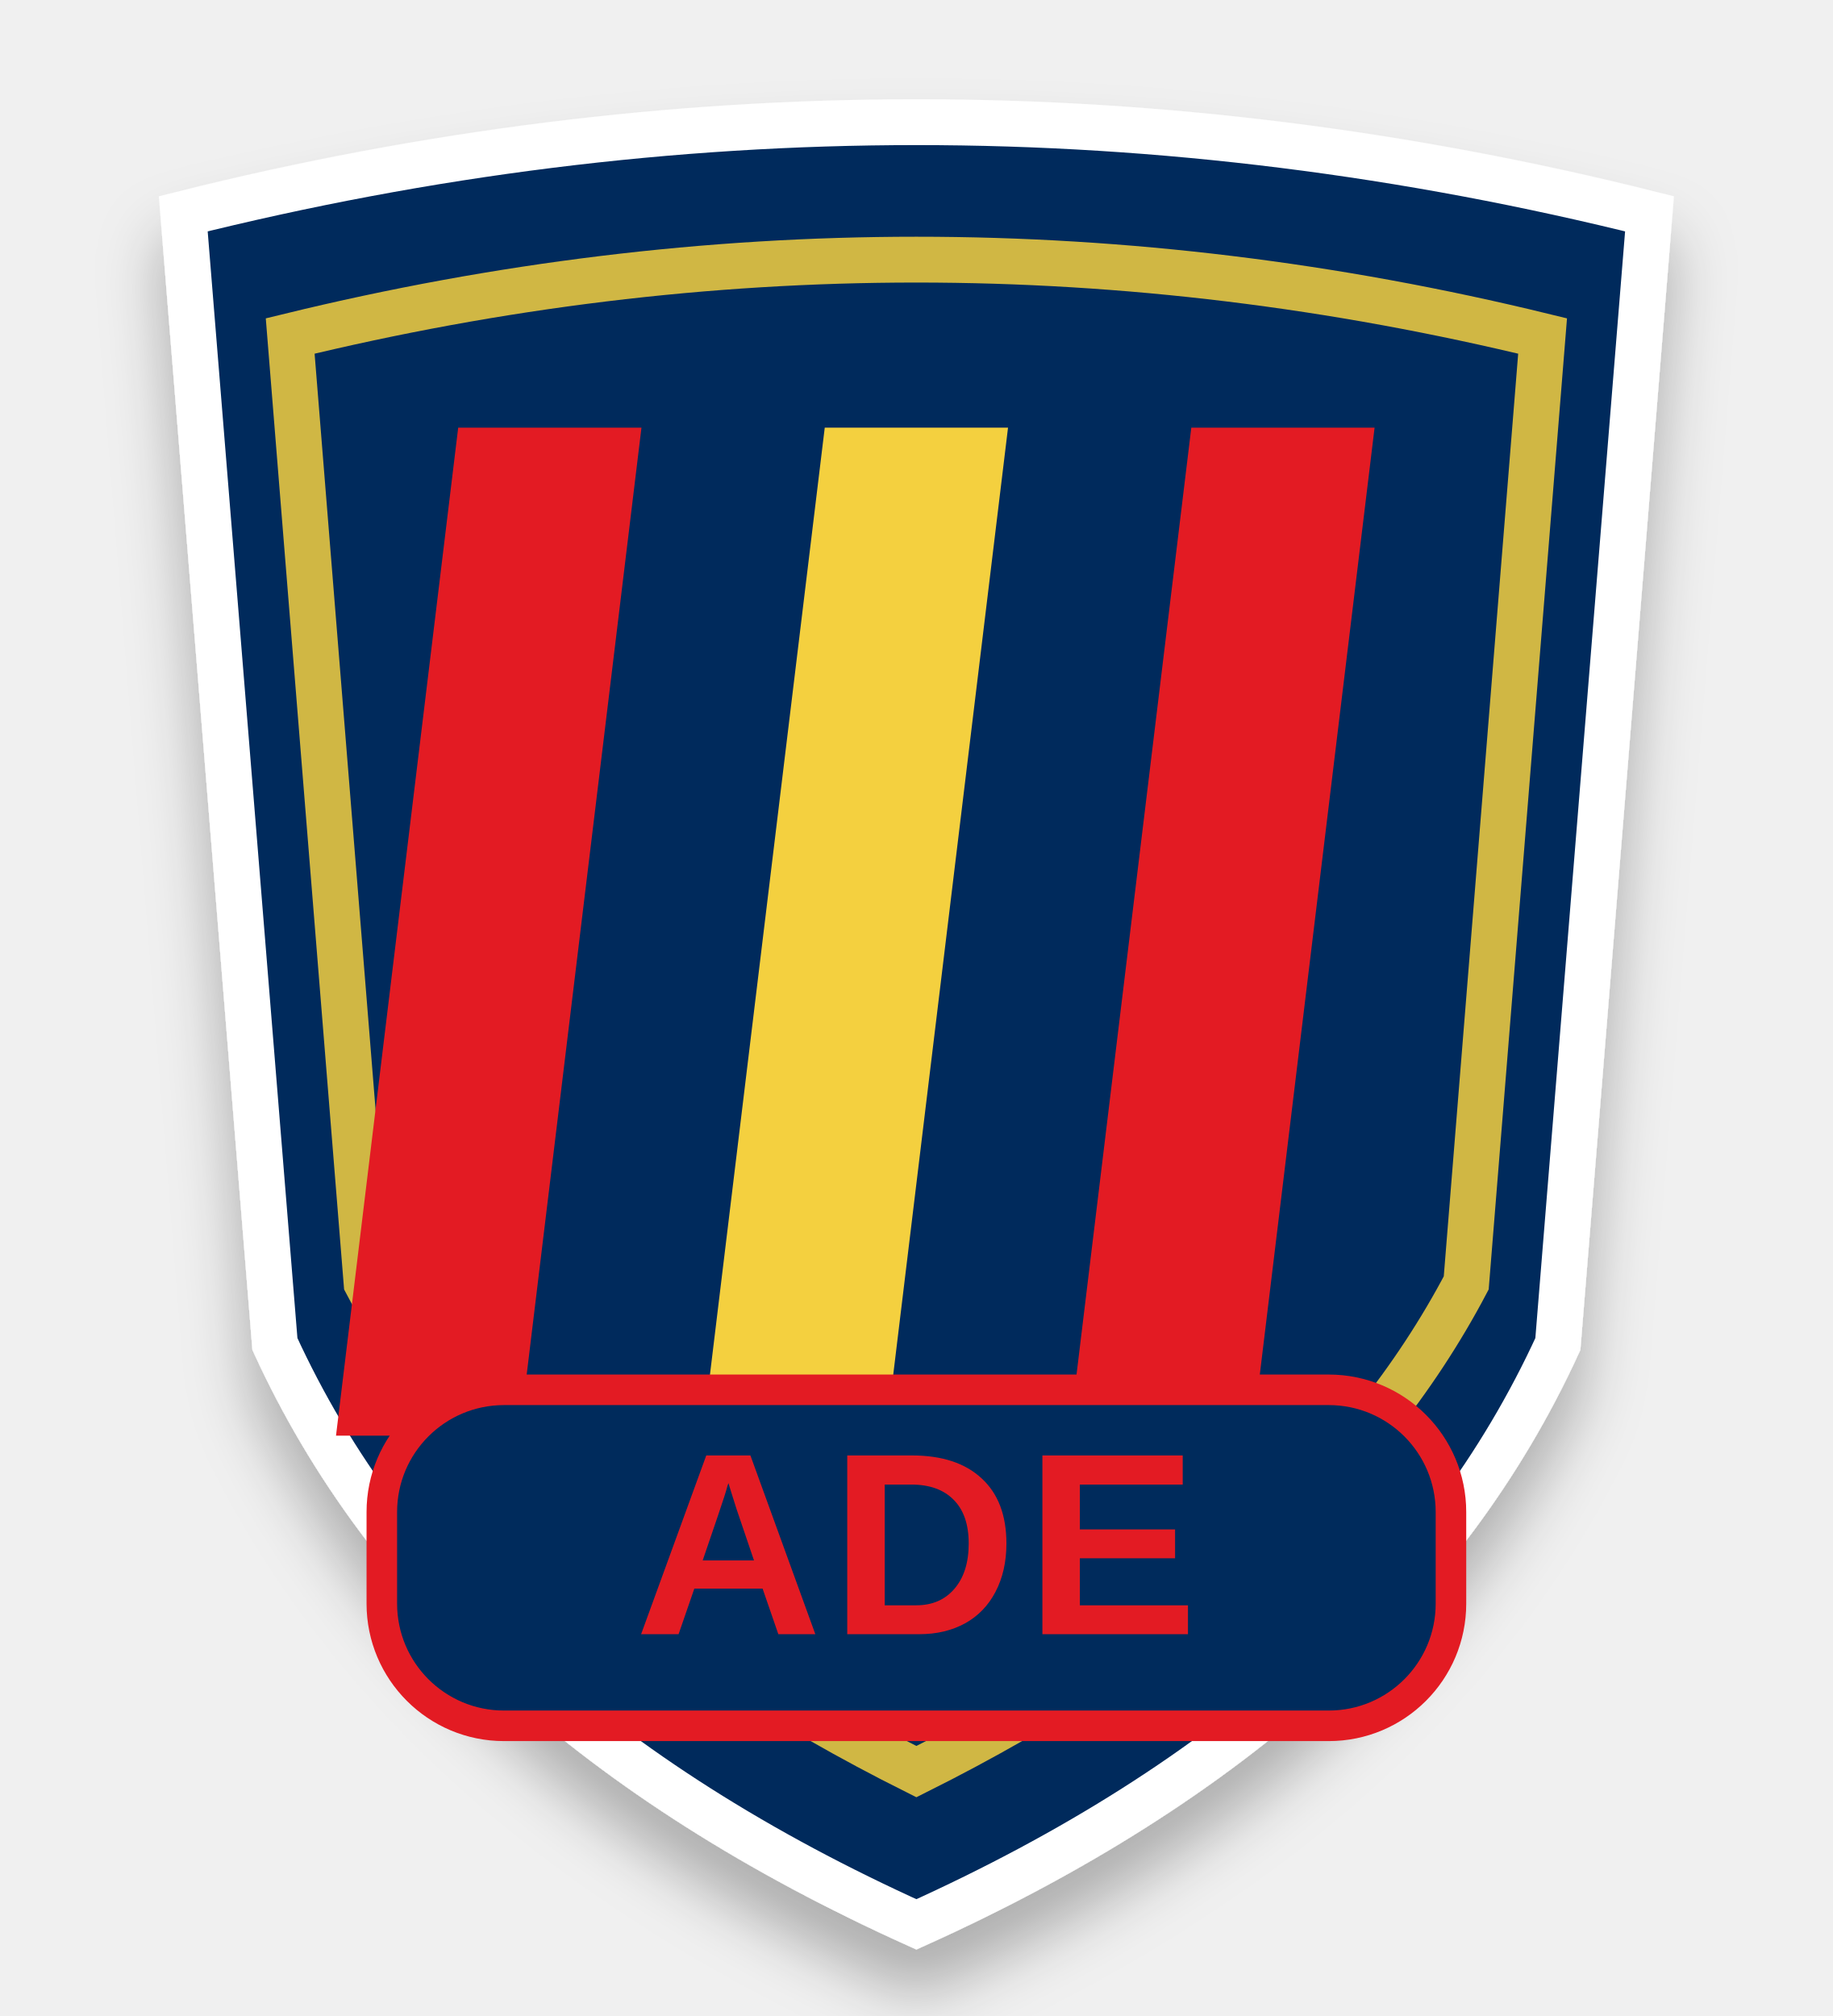
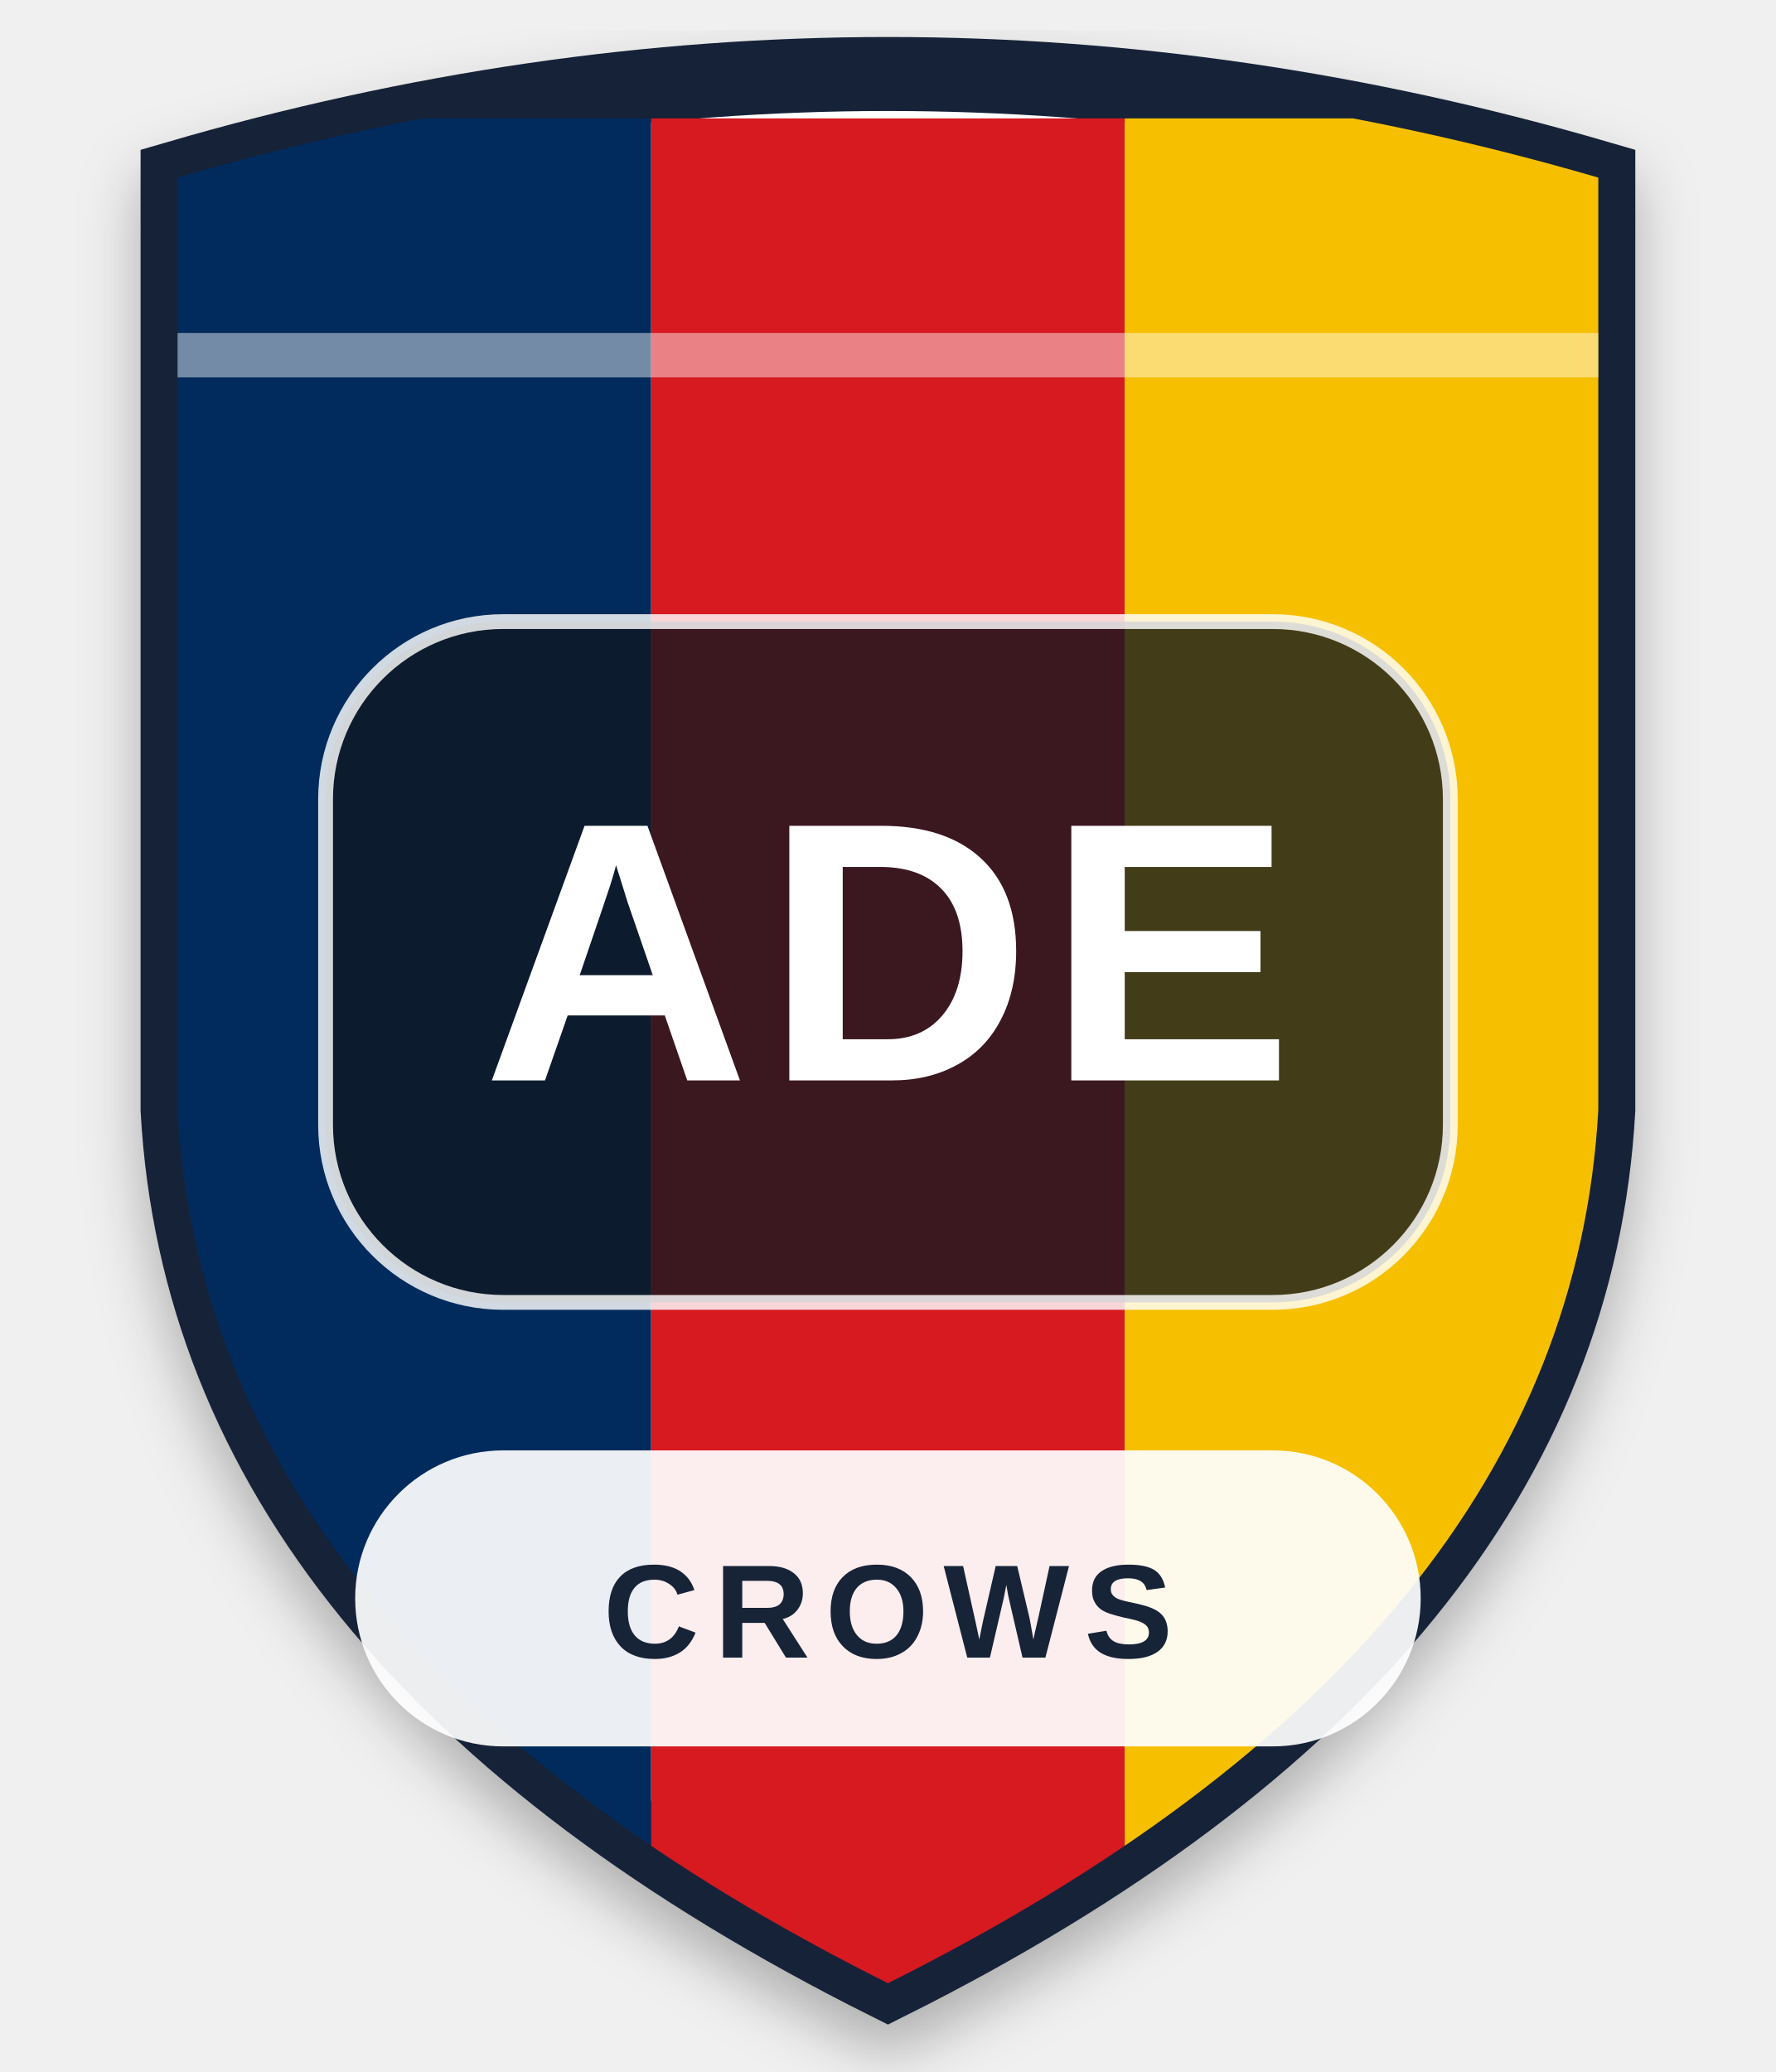
- <svg xmlns="http://www.w3.org/2000/svg" viewBox="0 0 120 132" role="img" aria-label="ADE independent club mark">
+ <svg xmlns="http://www.w3.org/2000/svg" viewBox="0 0 120 140" role="img" aria-label="CROWS club mark">
  <defs>
+     <clipPath id="shield">
+       <path d="M12 12 Q60 -2 108 12 V75 Q106 111 60 134 Q14 111 12 75 Z" />
+     </clipPath>
    <filter id="s">
-       <feDropShadow dx="0" dy="3" stdDeviation="2" flood-opacity=".28" />
+       <feDropShadow dx="0" dy="2" stdDeviation="2" flood-opacity=".28" />
    </filter>
  </defs>
-   <path d="M12 14 Q60 2 108 14 L102 88 Q91 112 60 126 Q29 112 18 88 Z" fill="#002B5C" stroke="#ffffff" stroke-width="3" filter="url(#s)" />
-   <path d="M19 22 Q60 12 101 22 L96 84 Q86 103 60 116 Q34 103 24 84 Z" fill="none" stroke="#F4D03F" stroke-width="3" opacity=".85" />
-   <path d="M30 28 L42 28 L34 94 L22 94 Z" fill="#E31B23" />
-   <path d="M54 28 L66 28 L58 94 L46 94 Z" fill="#F4D03F" />
-   <path d="M78 28 L90 28 L82 94 L70 94 Z" fill="#E31B23" />
-   <rect x="25" y="91" width="70" height="22" rx="8" fill="#002B5C" stroke="#E31B23" stroke-width="2" />
-   <text x="60" y="107" text-anchor="middle" font-family="Arial Black, Arial, sans-serif" font-size="17" font-weight="900" fill="#E31B23" letter-spacing=".5">ADE</text>
+   <path d="M12 12 Q60 -2 108 12 V75 Q106 111 60 134 Q14 111 12 75 Z" fill="#fff" stroke="#172337" stroke-width="5" filter="url(#s)" />
+   <g clip-path="url(#shield)">
+     <rect x="10" y="8" width="34" height="128" fill="#002b5c" />
+     <rect x="44" y="8" width="32" height="128" fill="#d71920" />
+     <rect x="76" y="8" width="34" height="128" fill="#f6c000" />
+     <path d="M8 24 H112" stroke="rgba(255,255,255,.45)" stroke-width="3" />
+   </g>
+   <rect x="22" y="42" width="76" height="46" rx="12" fill="#101820" fill-opacity=".78" stroke="#fff" stroke-opacity=".82" />
+   <text x="60" y="73" text-anchor="middle" fill="#fff" font-family="Arial Black,Arial,sans-serif" font-size="25" font-weight="900" letter-spacing="1">ADE</text>
+   <rect x="24" y="98" width="72" height="20" rx="10" fill="#fff" fill-opacity=".92" />
+   <text x="60" y="112" text-anchor="middle" fill="#172337" font-family="Arial,Helvetica,sans-serif" font-size="9" font-weight="900" letter-spacing="1">CROWS</text>
</svg>
